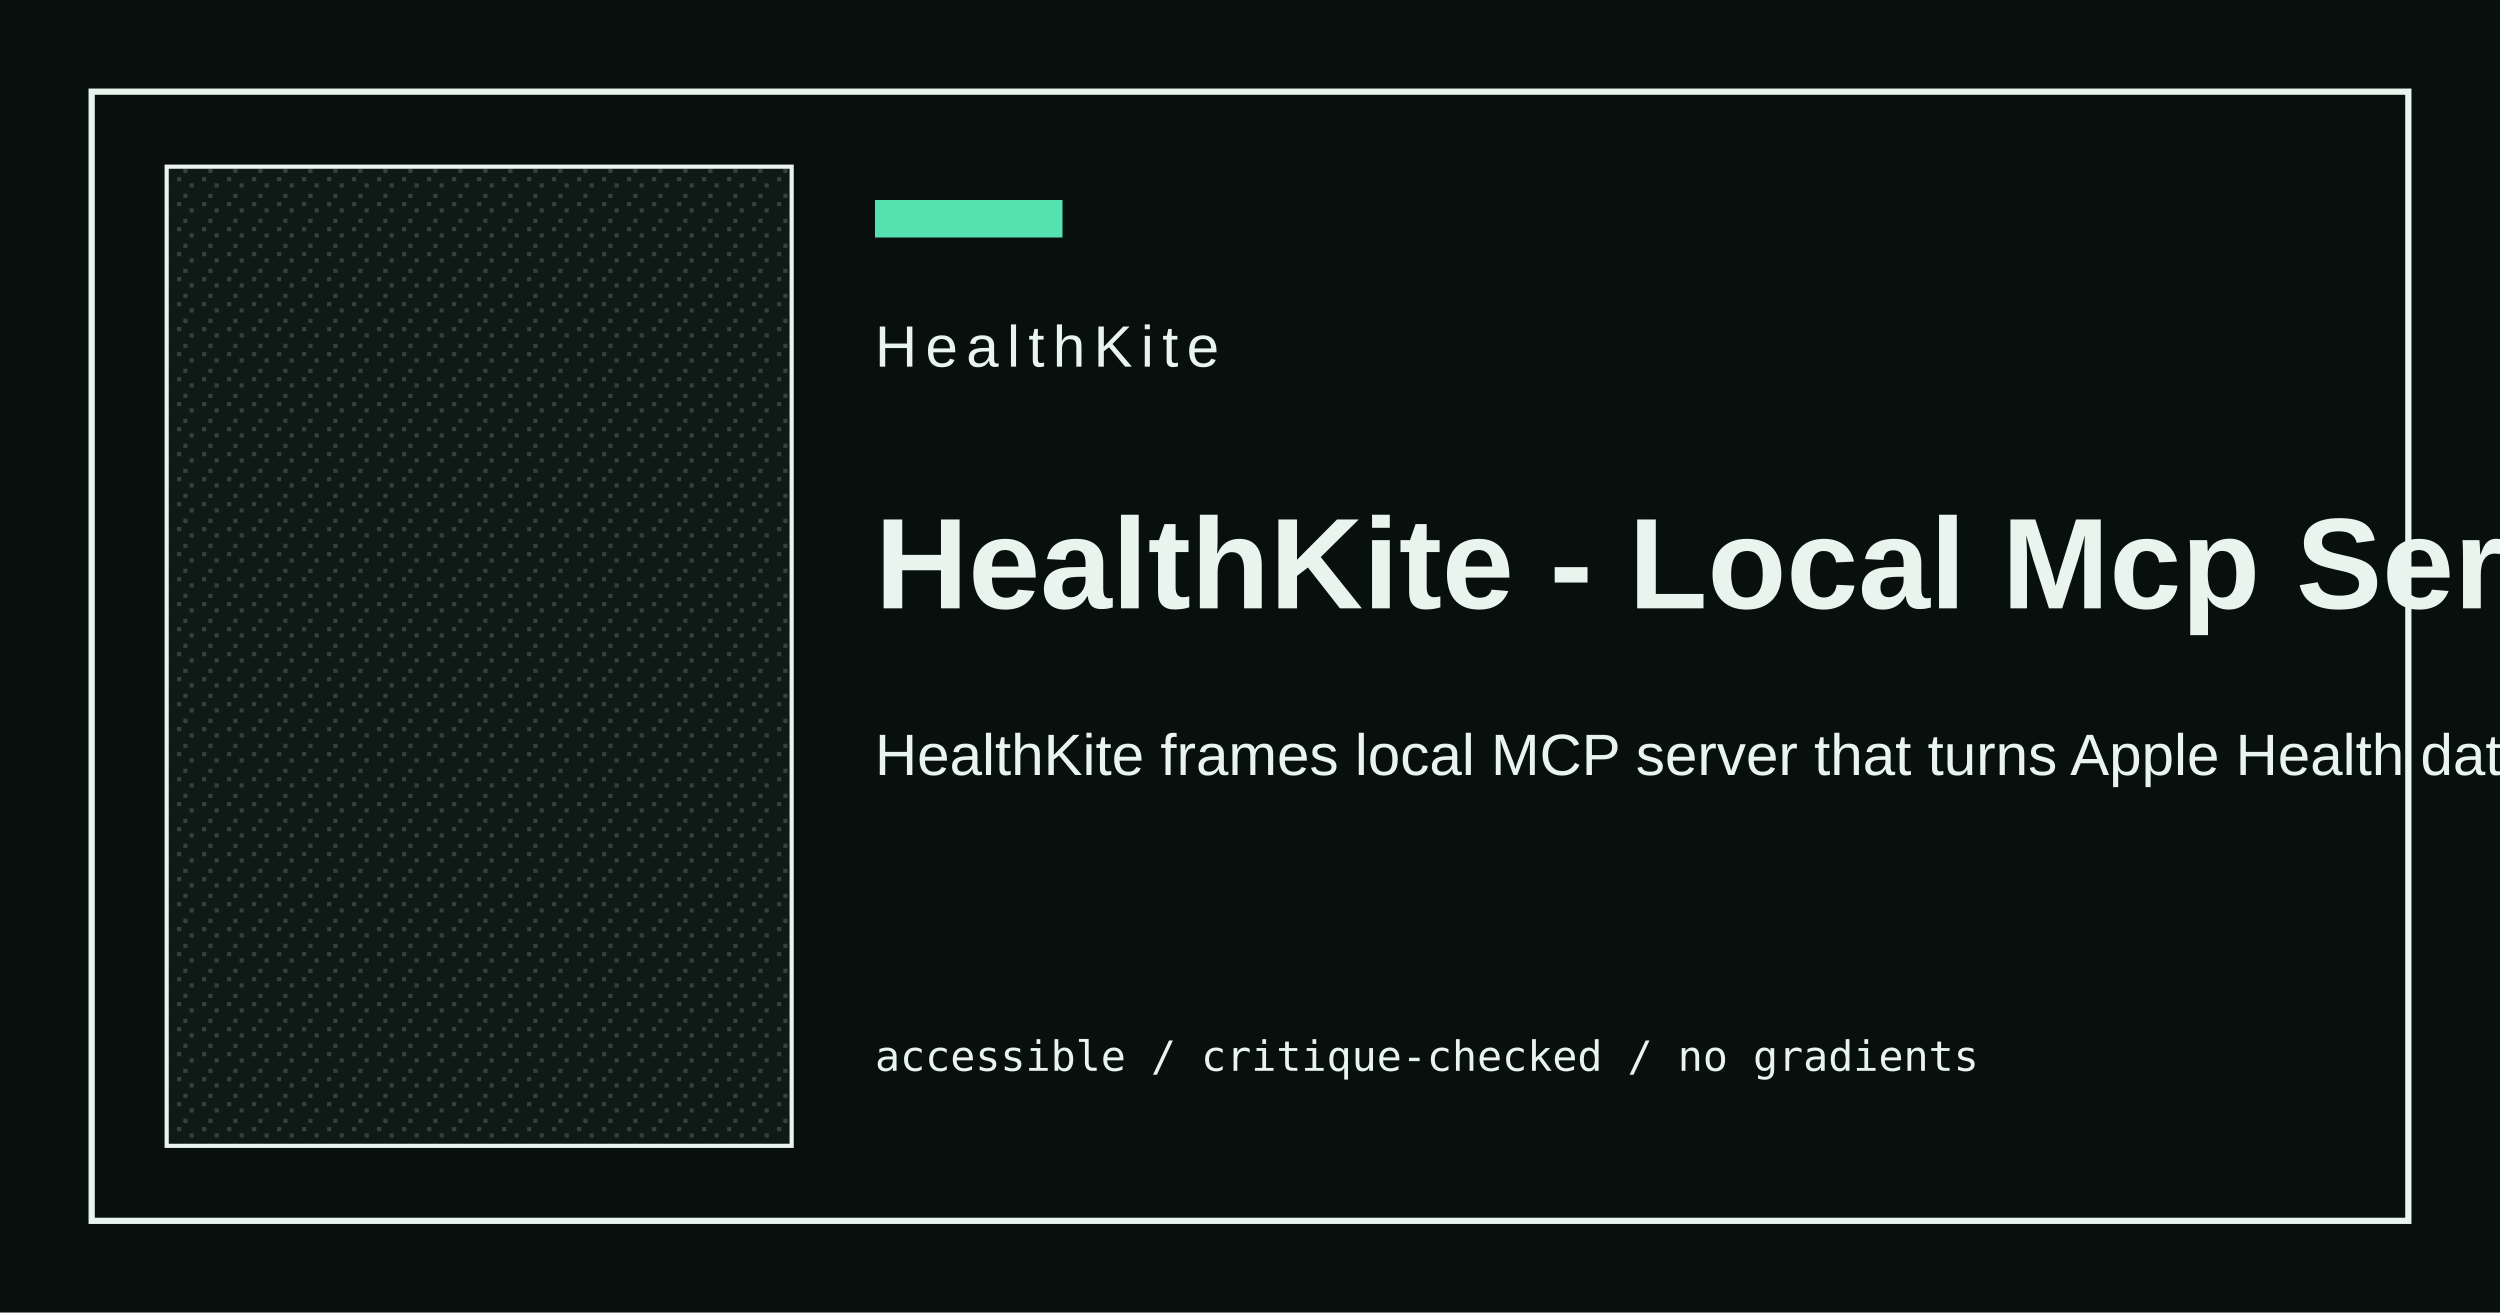
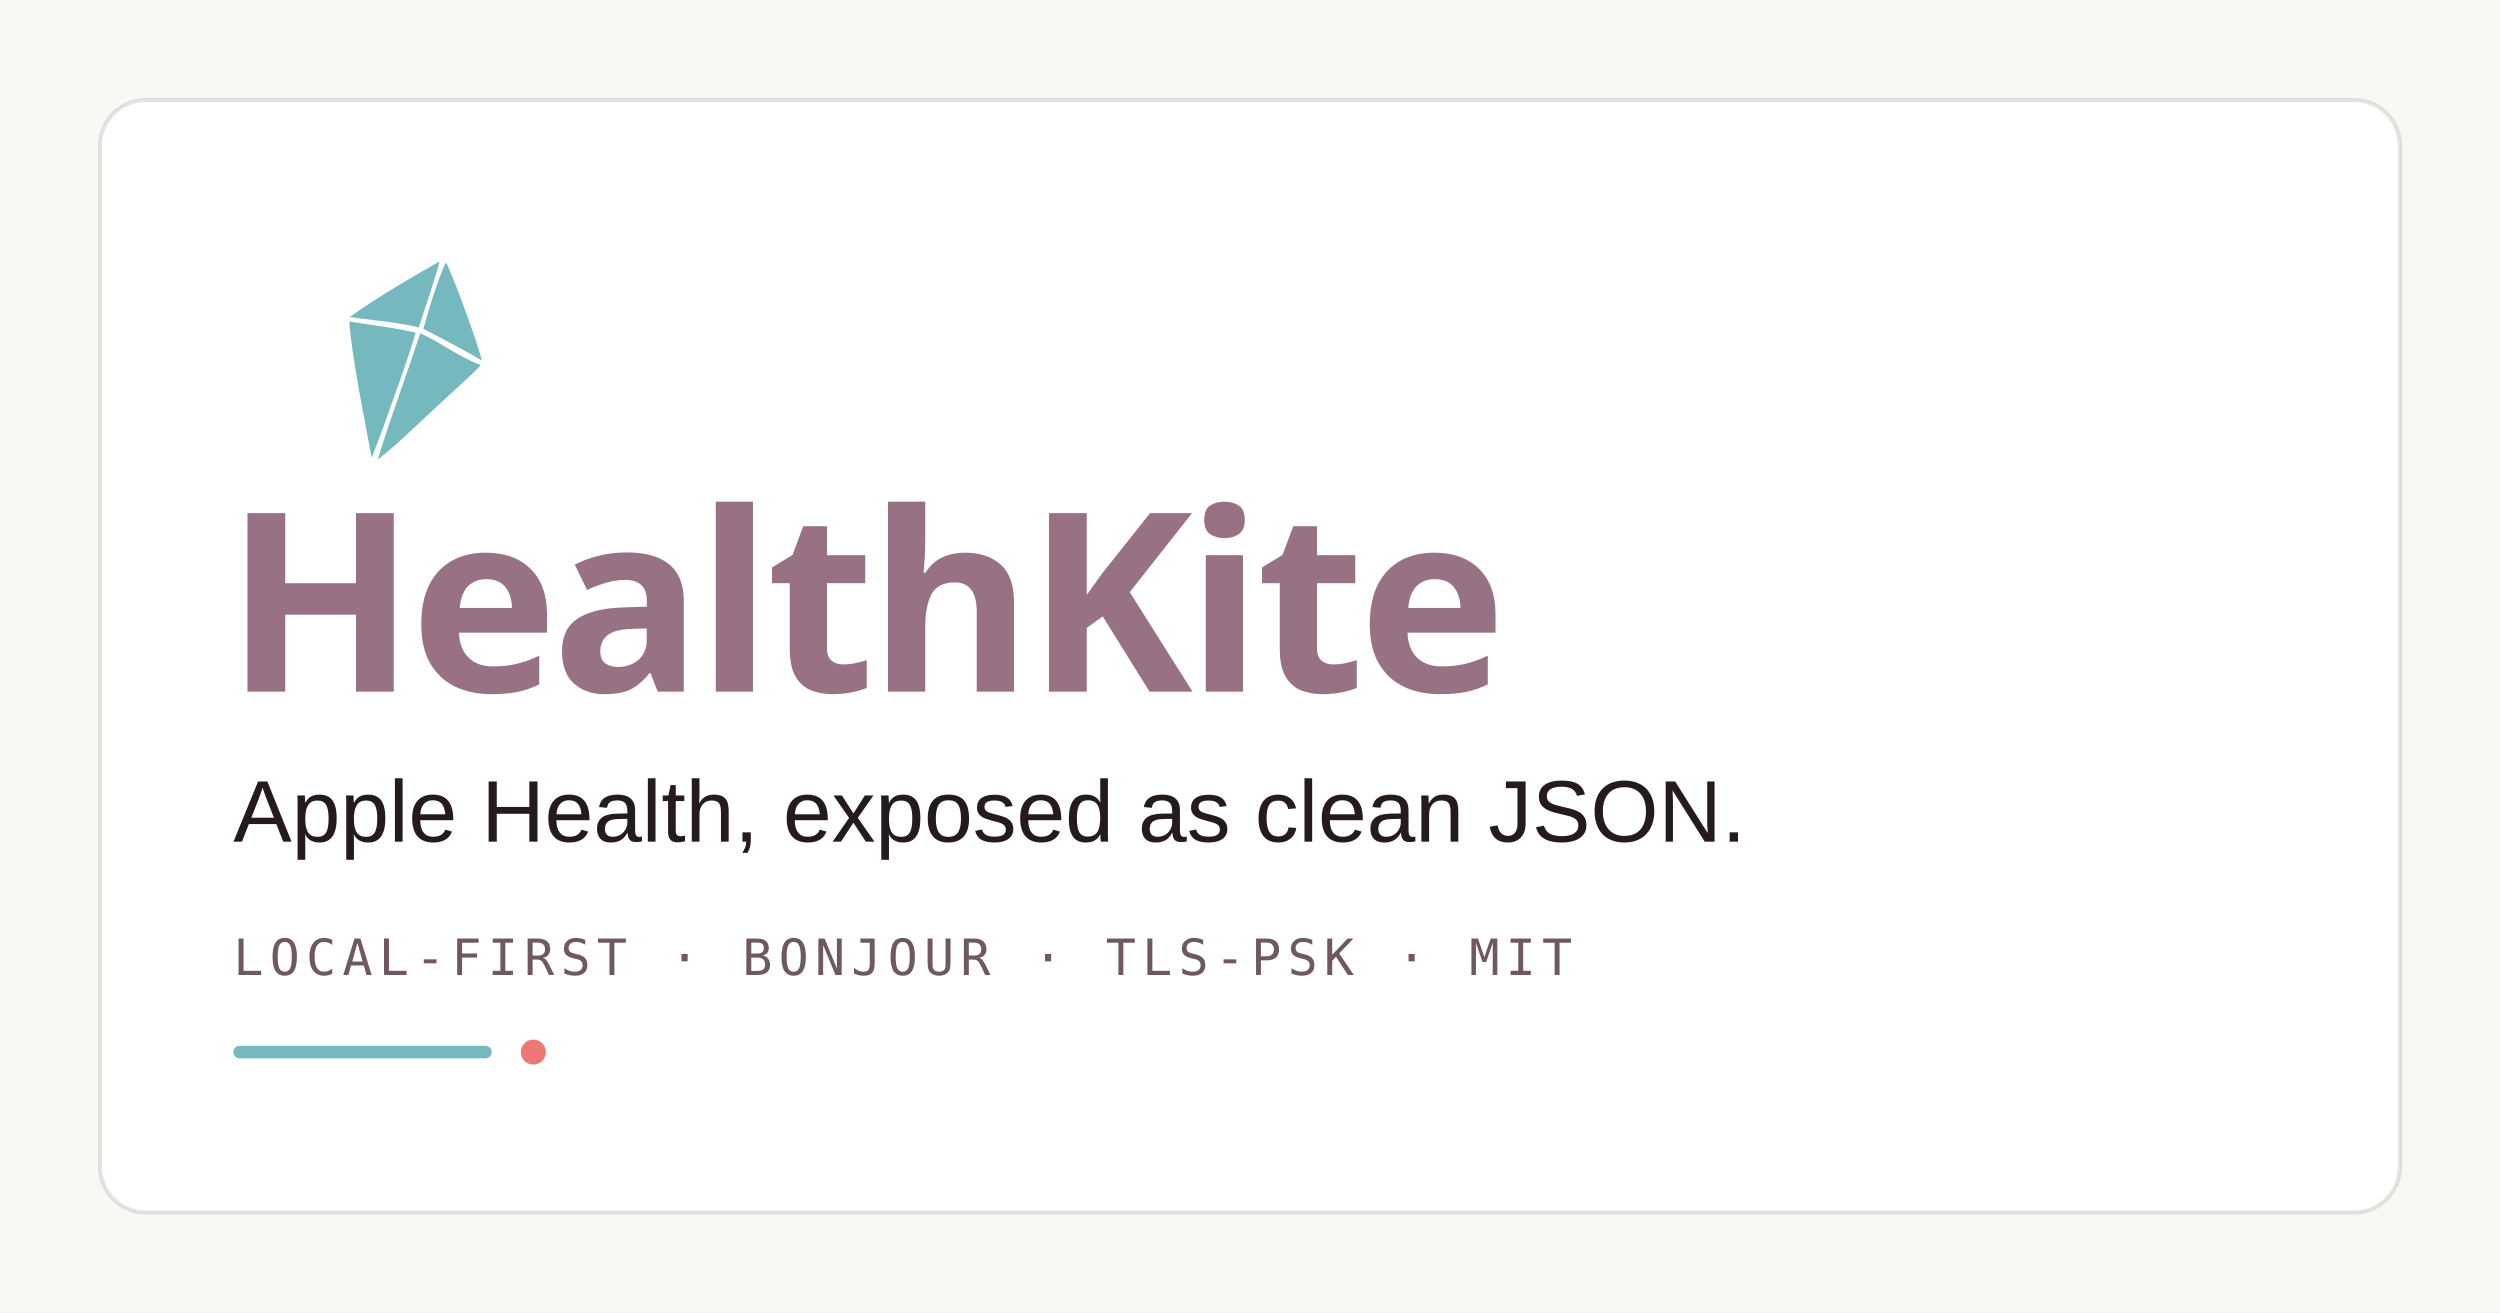
- <svg xmlns="http://www.w3.org/2000/svg" width="1200" height="630" viewBox="0 0 1200 630" role="img" aria-label="HealthKite - Local Mcp Server That Turns Apple Health">
-   <rect width="1200" height="630" fill="#07100D" />
-   <pattern id="ordered-dither" width="12" height="12" patternUnits="userSpaceOnUse">
-     <rect width="12" height="12" fill="#0D1A16" />
-     <rect x="1" y="1" width="2" height="2" fill="#E9F4EE" opacity=".18" />
-     <rect x="7" y="4" width="2" height="2" fill="#E9F4EE" opacity=".18" />
-     <rect x="4" y="9" width="2" height="2" fill="#E9F4EE" opacity=".18" />
-   </pattern>
-   <rect x="44" y="44" width="1112" height="542" fill="none" stroke="#E9F4EE" stroke-width="3" />
-   <rect x="80" y="80" width="300" height="470" fill="url(#ordered-dither)" stroke="#E9F4EE" stroke-width="2" />
-   <rect x="420" y="96" width="90" height="18" fill="#54E3B0" />
-   <text x="420" y="176" fill="#E9F4EE" font-family="Arial, Helvetica, sans-serif" font-size="28" letter-spacing="4">HealthKite</text>
-   <text x="420" y="292" fill="#E9F4EE" font-family="Arial, Helvetica, sans-serif" font-size="62" font-weight="700">HealthKite - Local Mcp Server That Turns Apple Health</text>
-   <text x="420" y="372" fill="#E9F4EE" font-family="Arial, Helvetica, sans-serif" font-size="28">HealthKite frames local MCP server that turns Apple Health data as an operations dashboard with named actions and</text>
-   <text x="420" y="514" fill="#E9F4EE" font-family="monospace" font-size="20">accessible / critique-checked / no gradients</text>
+ <svg xmlns="http://www.w3.org/2000/svg" width="1200" height="630" viewBox="0 0 1200 630" role="img" aria-label="HealthKite — Apple Health, exposed as clean JSON">
+   <rect width="1200" height="630" fill="#faf8f3" />
+   <rect x="48" y="48" width="1104" height="534" rx="22" fill="#ffffff" stroke="rgba(36,26,31,.12)" stroke-width="2" />
+   <g transform="translate(-685,-110) scale(0.92)">
+     <path fill="#75b9be" d="M926.777 287.316C938.814 289.322 949.126 290.29 961.384 293.111C958.113 305.346 949.546 328.044 945.175 340.794C943.109 346.625 940.707 352.623 938.481 358.419C934.689 337.767 928.346 307.505 926.777 287.316Z" />
+     <path fill="#75b9be" d="M963.806 293.464C973.332 297.452 984.281 306.132 995.384 310.024C992.291 313.662 986.277 318.891 982.548 322.353L959.654 343.608C953.886 349.156 947.864 354.433 941.607 359.423C948.43 337.114 956.596 315.578 963.806 293.464Z" />
+     <path fill="#75b9be" d="M977.244 256.47C980.942 263.128 994.134 299.644 996.021 307.679L987.924 303.003L965.449 291.086C967.9 282.123 973.294 264.273 977.244 256.47Z" />
+     <path fill="#75b9be" d="M973.797 256.039C974.262 256.975 964.083 287.038 963.056 290.436C954.952 288.194 941.413 286.823 932.829 285.783C930.955 285.452 928.928 285.214 927.032 284.954C940.366 275.352 959.441 264.11 973.797 256.039Z" />
+   </g>
+   <text x="108" y="332" font-family="'IBM Plex Sans Condensed','IBM Plex Sans',system-ui,sans-serif" font-size="120" font-weight="700" fill="#987284" letter-spacing="-3">HealthKite</text>
+   <text x="112" y="404" font-family="system-ui,'Helvetica Neue',Arial,sans-serif" font-size="42" fill="#241a1f">Apple Health, exposed as clean JSON.</text>
+   <text x="112" y="468" font-family="'IBM Plex Mono','SF Mono',Menlo,monospace" font-size="24" fill="#6f5862" letter-spacing="3">LOCAL-FIRST · BONJOUR · TLS-PSK · MIT</text>
+   <rect x="112" y="502" width="124" height="6" rx="3" fill="#75b9be" />
+   <circle cx="256" cy="505" r="6" fill="#ee7674" />
</svg>
